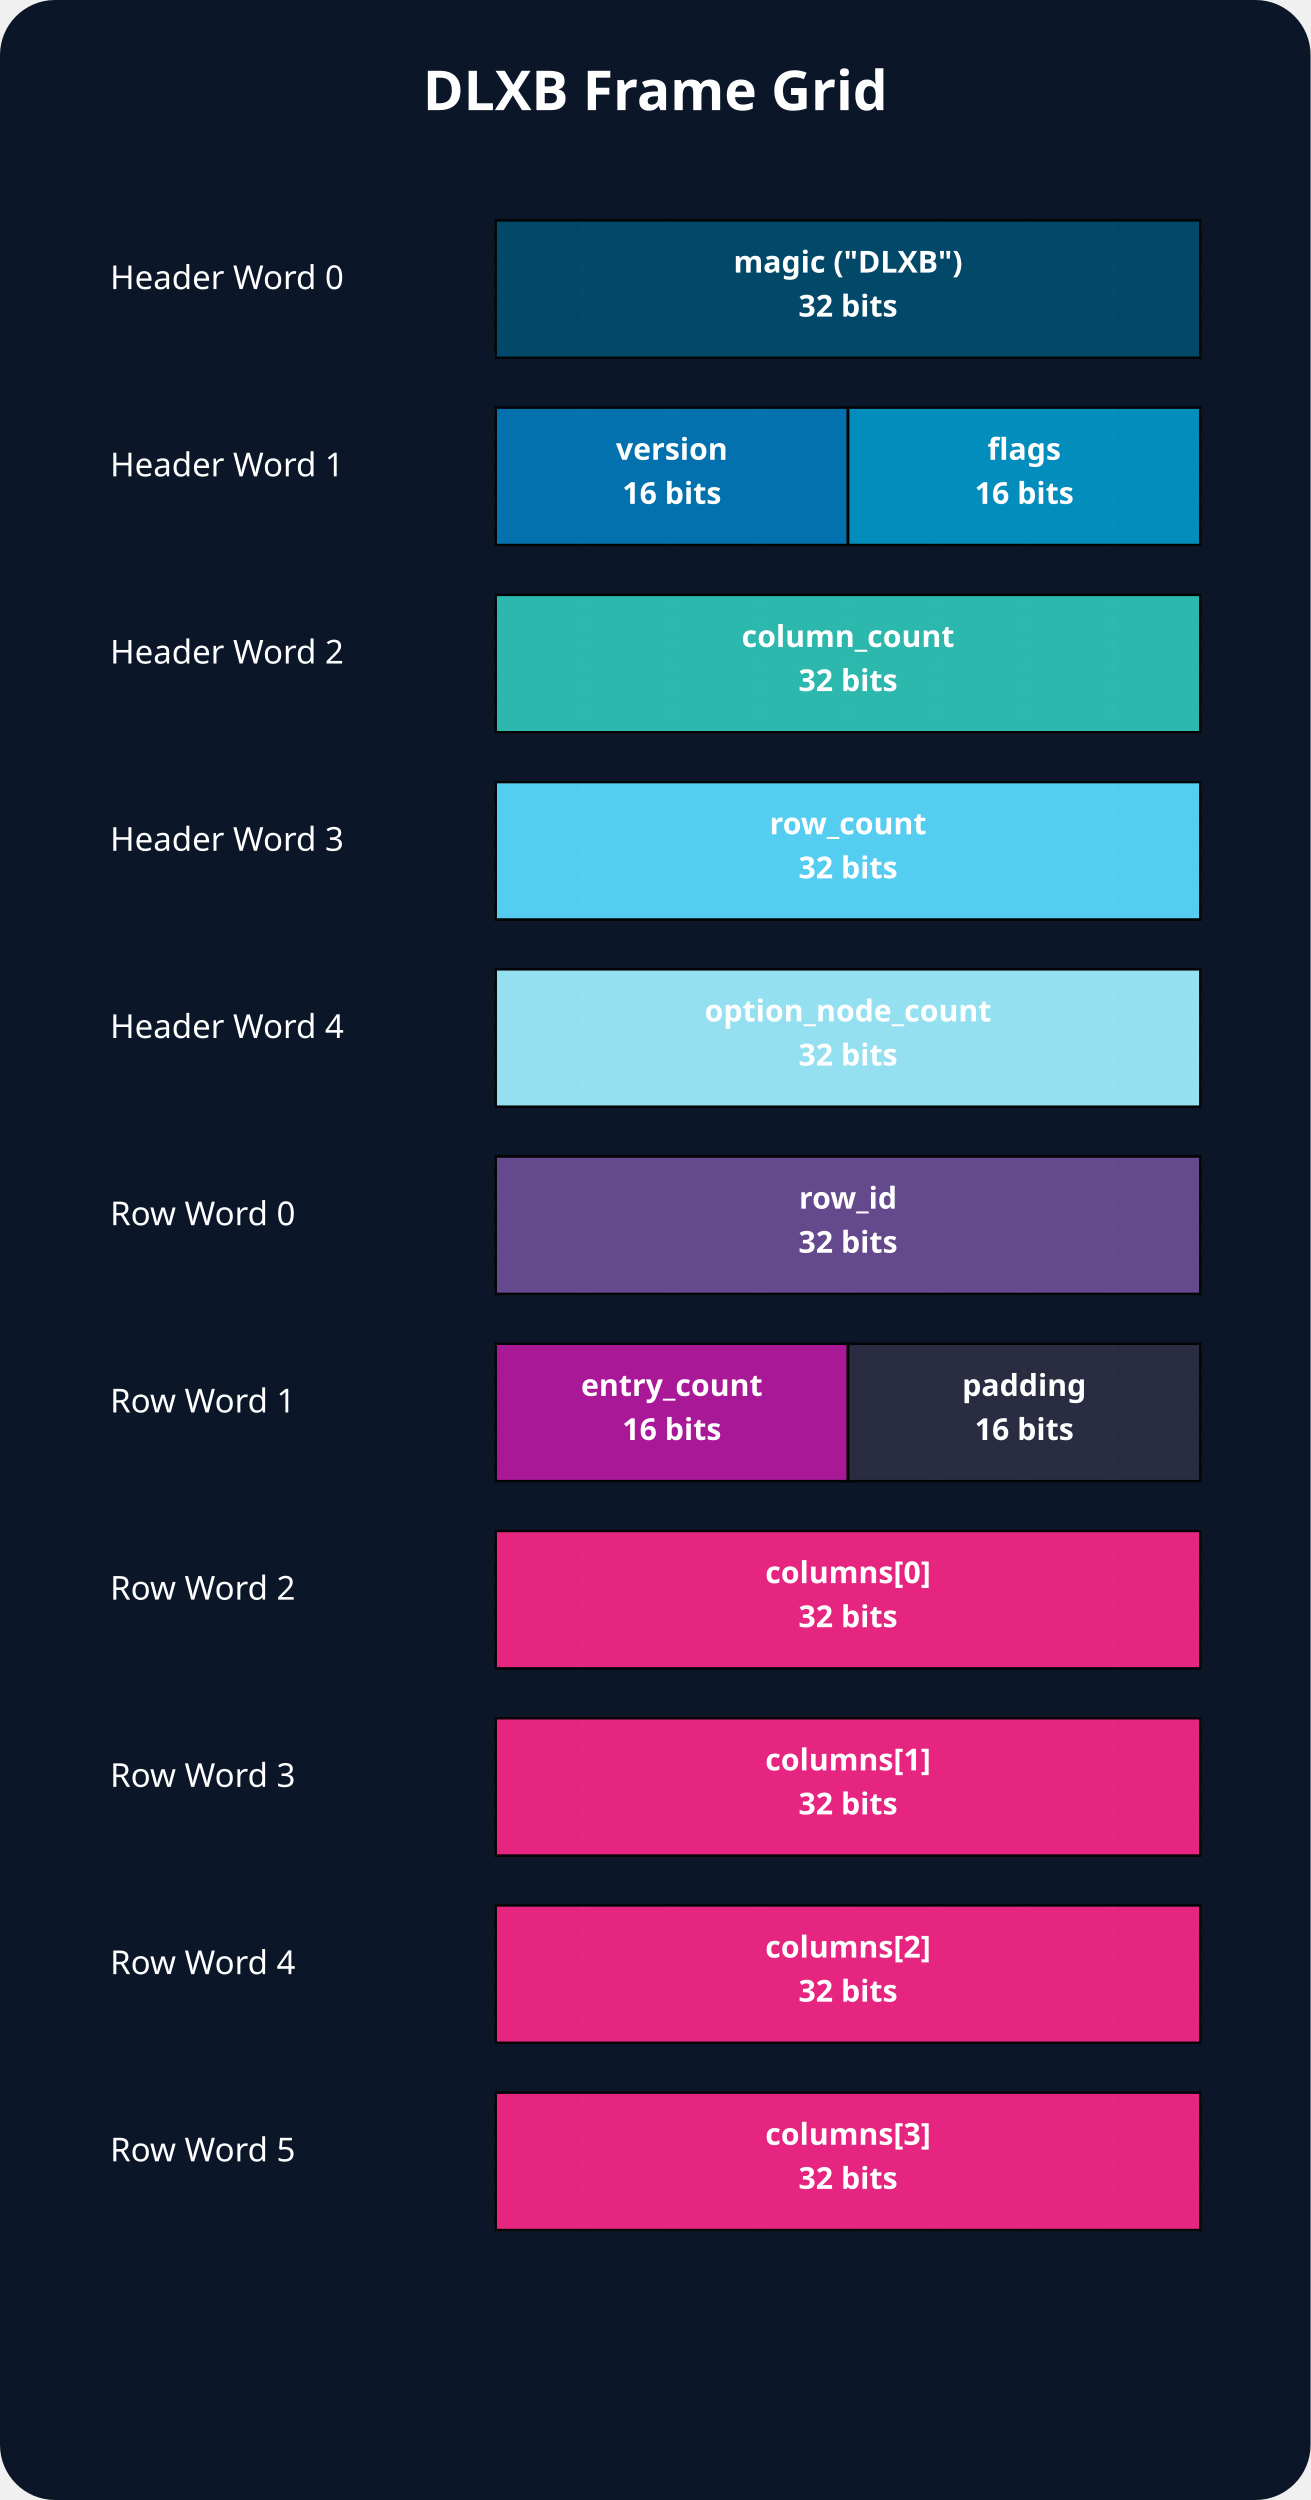
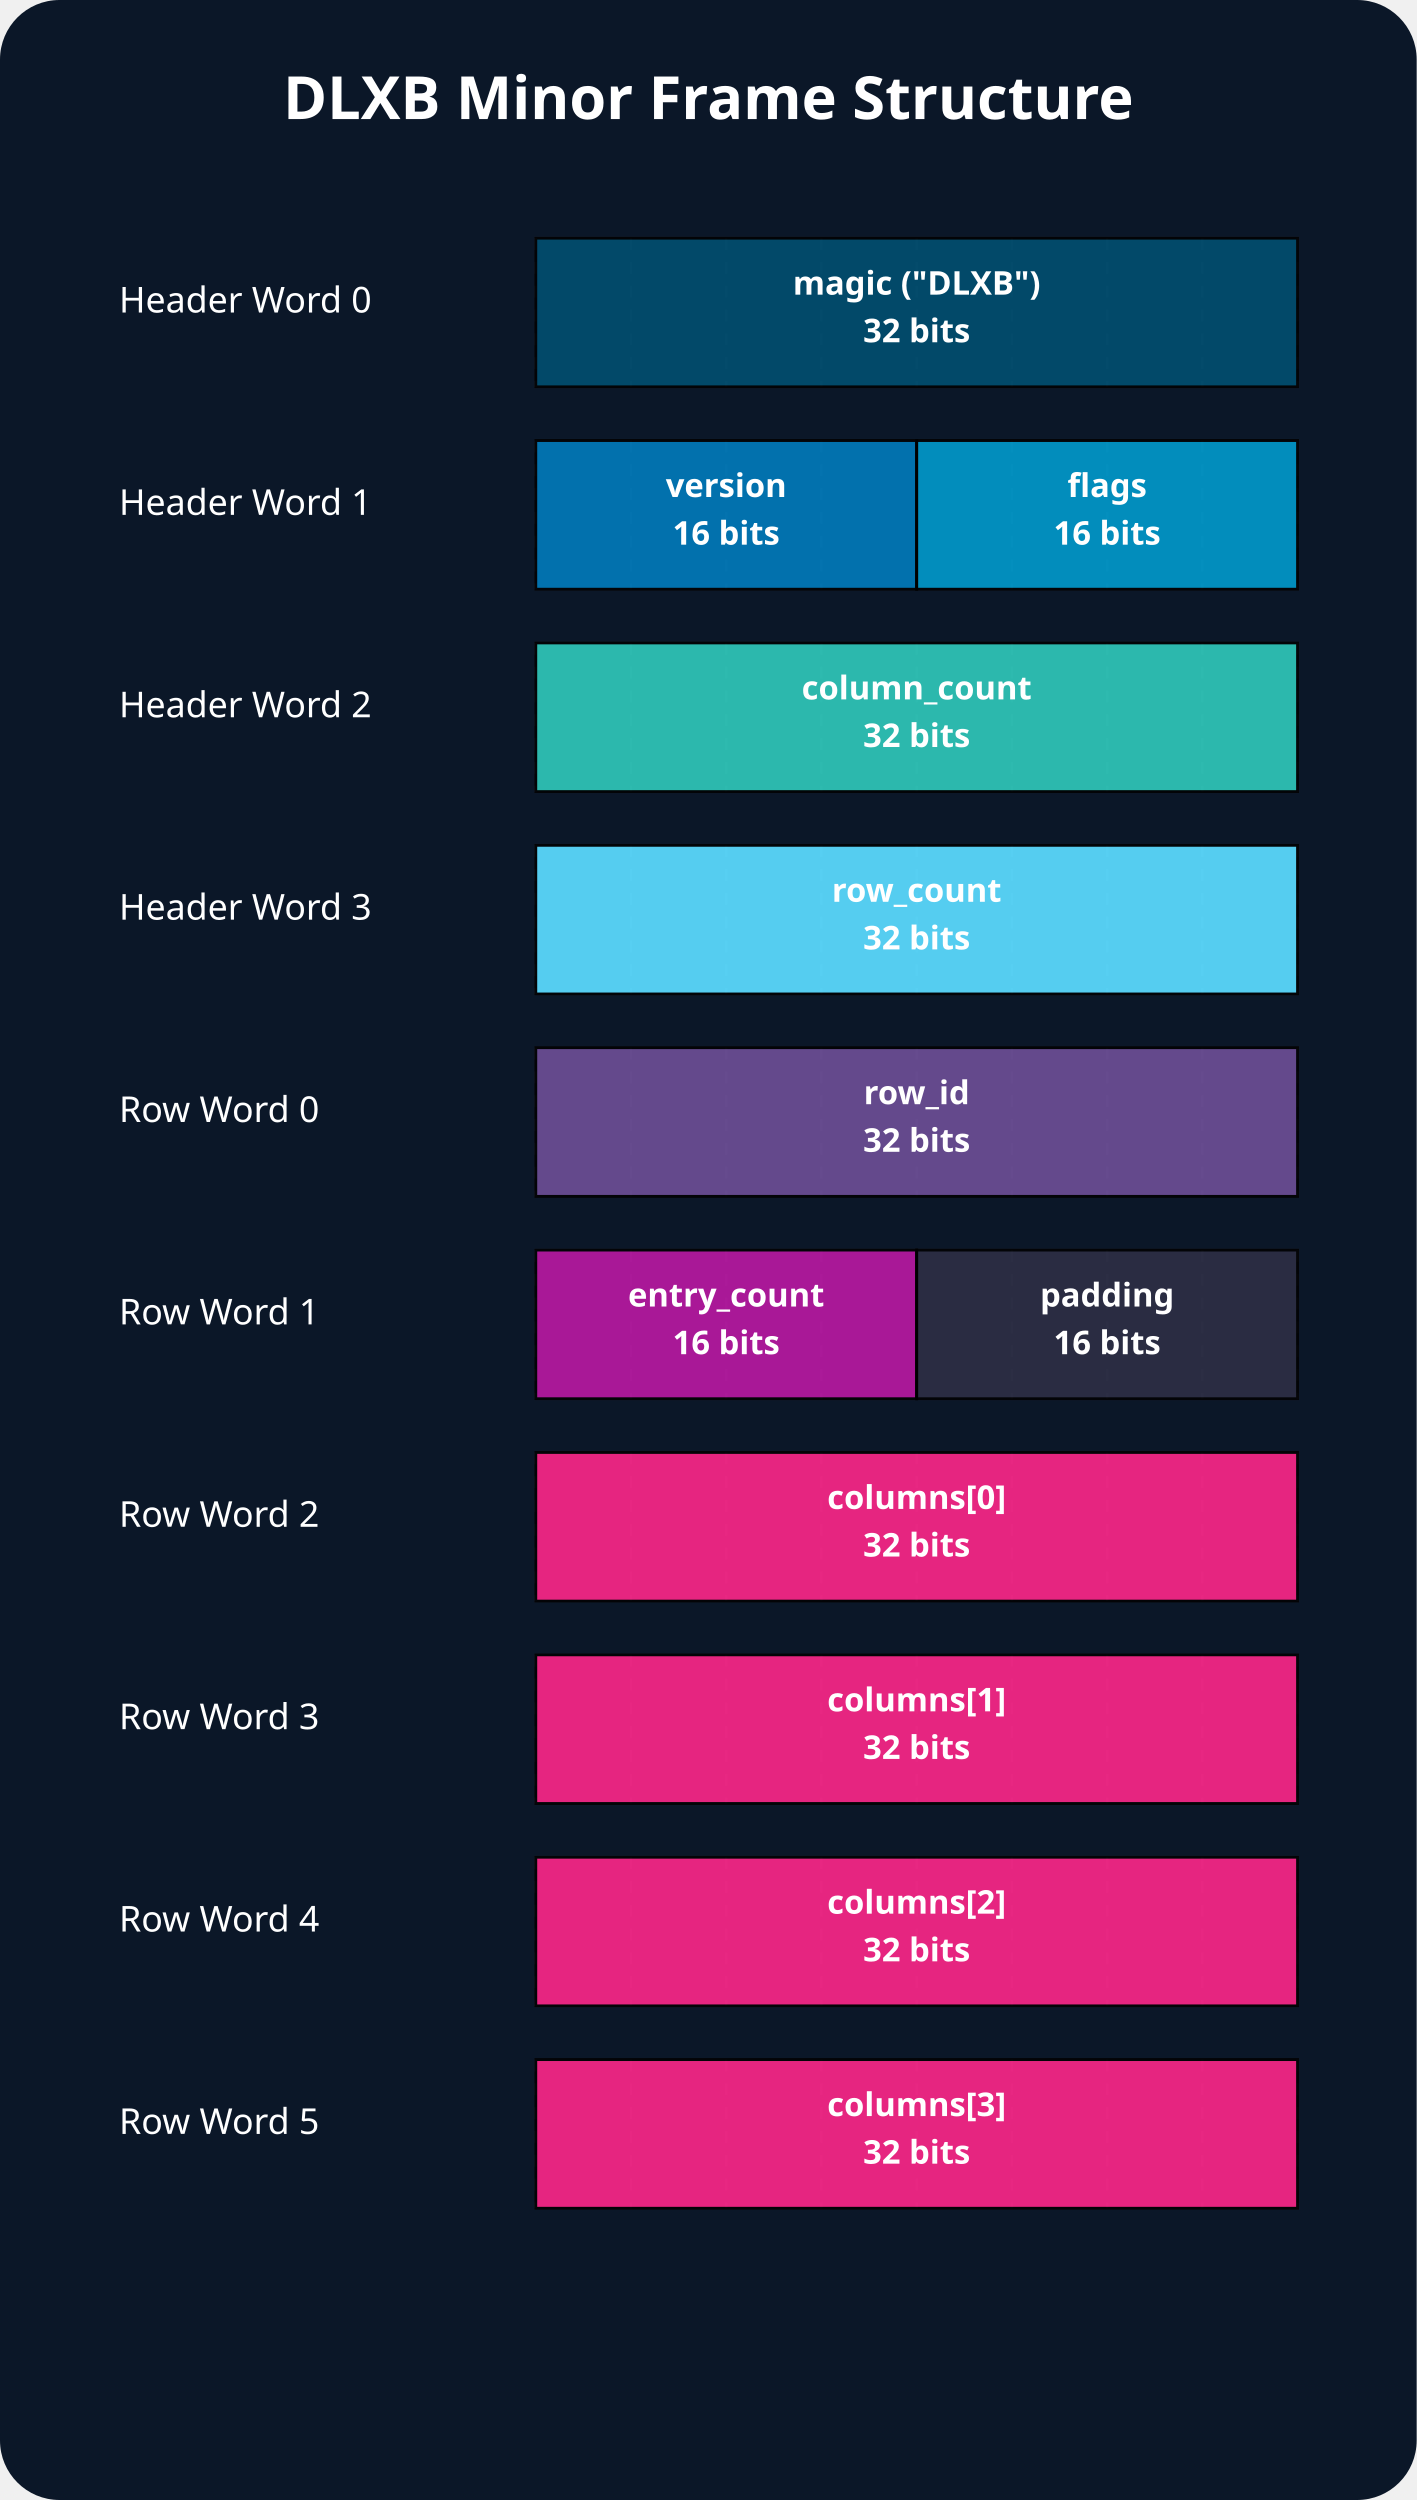
- <svg xmlns="http://www.w3.org/2000/svg" width="476" height="908" viewBox="0 0 476 908">
-   <style>text{font-family:'Fira Sans','Segoe UI',sans-serif;} .title{font-size:20px;font-weight:bold;fill:#ffffff;} .rowlabel{font-size:12px;fill:#ffffff;} .celltext{font-size:11px;fill:#ffffff;font-weight:600;} .gridline{stroke:#ffffff;stroke-opacity:0.15;stroke-width=0.8;stroke-dasharray:4 4;}</style>
+ <svg xmlns="http://www.w3.org/2000/svg" width="476" height="840" viewBox="0 0 476 840">
+   <style>text{font-family:'Fira Sans','Segoe UI',sans-serif;} .title{font-size:20px;font-weight:bold;fill:#ffffff;} .rowlabel{font-size:12px;fill:#ffffff;} .celltext{font-size:11px;fill:#ffffff;font-weight:600;} .gridline{stroke:#ffffff;stroke-opacity:0.15;stroke-width:0.8;stroke-dasharray:4 4;}</style>
  <rect width="100%" height="100%" fill="#0b1728" rx="20" ry="20" />
-   <text class="title" x="238.0" y="40" text-anchor="middle">DLXB Frame Grid</text>
+   <text class="title" x="238.0" y="40" text-anchor="middle">DLXB Minor Frame Structure</text>
  <text class="rowlabel" x="40" y="105.0">Header Word 0</text>
  <rect x="180" y="80" width="256" height="50" fill="#14243d" stroke="#203354" stroke-width="1" />
  <line class="gridline" x1="180" y1="80" x2="180" y2="130" />
  <line class="gridline" x1="212" y1="80" x2="212" y2="130" />
  <line class="gridline" x1="244" y1="80" x2="244" y2="130" />
  <line class="gridline" x1="276" y1="80" x2="276" y2="130" />
  <line class="gridline" x1="308" y1="80" x2="308" y2="130" />
  <line class="gridline" x1="340" y1="80" x2="340" y2="130" />
  <line class="gridline" x1="372" y1="80" x2="372" y2="130" />
  <line class="gridline" x1="404" y1="80" x2="404" y2="130" />
  <line class="gridline" x1="436" y1="80" x2="436" y2="130" />
  <rect x="180" y="80" width="256" height="50" fill="#004c6d" opacity="0.92" stroke="black" stroke-width="1" />
  <text class="celltext" x="308.0" y="99.0" text-anchor="middle">magic ("DLXB")</text>
  <text class="celltext" x="308.0" y="115.0" text-anchor="middle">32 bits</text>
  <text class="rowlabel" x="40" y="173.0">Header Word 1</text>
  <rect x="180" y="148" width="256" height="50" fill="#14243d" stroke="#203354" stroke-width="1" />
  <line class="gridline" x1="180" y1="148" x2="180" y2="198" />
  <line class="gridline" x1="212" y1="148" x2="212" y2="198" />
  <line class="gridline" x1="244" y1="148" x2="244" y2="198" />
  <line class="gridline" x1="276" y1="148" x2="276" y2="198" />
  <line class="gridline" x1="308" y1="148" x2="308" y2="198" />
  <line class="gridline" x1="340" y1="148" x2="340" y2="198" />
  <line class="gridline" x1="372" y1="148" x2="372" y2="198" />
  <line class="gridline" x1="404" y1="148" x2="404" y2="198" />
  <line class="gridline" x1="436" y1="148" x2="436" y2="198" />
  <rect x="180" y="148" width="128" height="50" fill="#0077b6" opacity="0.92" stroke="black" stroke-width="1" />
  <text class="celltext" x="244.0" y="167.0" text-anchor="middle">version</text>
  <text class="celltext" x="244.0" y="183.0" text-anchor="middle">16 bits</text>
  <rect x="308" y="148" width="128" height="50" fill="#0096c7" opacity="0.92" stroke="black" stroke-width="1" />
  <text class="celltext" x="372.0" y="167.0" text-anchor="middle">flags</text>
  <text class="celltext" x="372.0" y="183.0" text-anchor="middle">16 bits</text>
  <text class="rowlabel" x="40" y="241.0">Header Word 2</text>
  <rect x="180" y="216" width="256" height="50" fill="#14243d" stroke="#203354" stroke-width="1" />
  <line class="gridline" x1="180" y1="216" x2="180" y2="266" />
  <line class="gridline" x1="212" y1="216" x2="212" y2="266" />
  <line class="gridline" x1="244" y1="216" x2="244" y2="266" />
  <line class="gridline" x1="276" y1="216" x2="276" y2="266" />
  <line class="gridline" x1="308" y1="216" x2="308" y2="266" />
  <line class="gridline" x1="340" y1="216" x2="340" y2="266" />
  <line class="gridline" x1="372" y1="216" x2="372" y2="266" />
  <line class="gridline" x1="404" y1="216" x2="404" y2="266" />
  <line class="gridline" x1="436" y1="216" x2="436" y2="266" />
  <rect x="180" y="216" width="256" height="50" fill="#2ec4b6" opacity="0.92" stroke="black" stroke-width="1" />
  <text class="celltext" x="308.0" y="235.0" text-anchor="middle">column_count</text>
  <text class="celltext" x="308.0" y="251.0" text-anchor="middle">32 bits</text>
  <text class="rowlabel" x="40" y="309.0">Header Word 3</text>
  <rect x="180" y="284" width="256" height="50" fill="#14243d" stroke="#203354" stroke-width="1" />
  <line class="gridline" x1="180" y1="284" x2="180" y2="334" />
  <line class="gridline" x1="212" y1="284" x2="212" y2="334" />
  <line class="gridline" x1="244" y1="284" x2="244" y2="334" />
  <line class="gridline" x1="276" y1="284" x2="276" y2="334" />
  <line class="gridline" x1="308" y1="284" x2="308" y2="334" />
  <line class="gridline" x1="340" y1="284" x2="340" y2="334" />
  <line class="gridline" x1="372" y1="284" x2="372" y2="334" />
  <line class="gridline" x1="404" y1="284" x2="404" y2="334" />
  <line class="gridline" x1="436" y1="284" x2="436" y2="334" />
  <rect x="180" y="284" width="256" height="50" fill="#5adbff" opacity="0.92" stroke="black" stroke-width="1" />
  <text class="celltext" x="308.0" y="303.0" text-anchor="middle">row_count</text>
  <text class="celltext" x="308.0" y="319.0" text-anchor="middle">32 bits</text>
-   <text class="rowlabel" x="40" y="377.0">Header Word 4</text>
+   <text class="rowlabel" x="40" y="377.0">Row Word 0</text>
  <rect x="180" y="352" width="256" height="50" fill="#14243d" stroke="#203354" stroke-width="1" />
  <line class="gridline" x1="180" y1="352" x2="180" y2="402" />
  <line class="gridline" x1="212" y1="352" x2="212" y2="402" />
  <line class="gridline" x1="244" y1="352" x2="244" y2="402" />
  <line class="gridline" x1="276" y1="352" x2="276" y2="402" />
  <line class="gridline" x1="308" y1="352" x2="308" y2="402" />
  <line class="gridline" x1="340" y1="352" x2="340" y2="402" />
  <line class="gridline" x1="372" y1="352" x2="372" y2="402" />
  <line class="gridline" x1="404" y1="352" x2="404" y2="402" />
  <line class="gridline" x1="436" y1="352" x2="436" y2="402" />
-   <rect x="180" y="352" width="256" height="50" fill="#9ef0ff" opacity="0.92" stroke="black" stroke-width="1" />
-   <text class="celltext" x="308.0" y="371.0" text-anchor="middle">option_node_count</text>
+   <rect x="180" y="352" width="256" height="50" fill="#6a4c93" opacity="0.92" stroke="black" stroke-width="1" />
+   <text class="celltext" x="308.0" y="371.0" text-anchor="middle">row_id</text>
  <text class="celltext" x="308.0" y="387.0" text-anchor="middle">32 bits</text>
-   <text class="rowlabel" x="40" y="445.0">Row Word 0</text>
+   <text class="rowlabel" x="40" y="445.0">Row Word 1</text>
  <rect x="180" y="420" width="256" height="50" fill="#14243d" stroke="#203354" stroke-width="1" />
  <line class="gridline" x1="180" y1="420" x2="180" y2="470" />
  <line class="gridline" x1="212" y1="420" x2="212" y2="470" />
  <line class="gridline" x1="244" y1="420" x2="244" y2="470" />
  <line class="gridline" x1="276" y1="420" x2="276" y2="470" />
  <line class="gridline" x1="308" y1="420" x2="308" y2="470" />
  <line class="gridline" x1="340" y1="420" x2="340" y2="470" />
  <line class="gridline" x1="372" y1="420" x2="372" y2="470" />
  <line class="gridline" x1="404" y1="420" x2="404" y2="470" />
  <line class="gridline" x1="436" y1="420" x2="436" y2="470" />
-   <rect x="180" y="420" width="256" height="50" fill="#6a4c93" opacity="0.92" stroke="black" stroke-width="1" />
-   <text class="celltext" x="308.0" y="439.0" text-anchor="middle">row_id</text>
-   <text class="celltext" x="308.0" y="455.0" text-anchor="middle">32 bits</text>
-   <text class="rowlabel" x="40" y="513.0">Row Word 1</text>
+   <rect x="180" y="420" width="128" height="50" fill="#b5179e" opacity="0.92" stroke="black" stroke-width="1" />
+   <text class="celltext" x="244.0" y="439.0" text-anchor="middle">entry_count</text>
+   <text class="celltext" x="244.0" y="455.0" text-anchor="middle">16 bits</text>
+   <rect x="308" y="420" width="128" height="50" fill="#2b2d42" opacity="0.92" stroke="black" stroke-width="1" />
+   <text class="celltext" x="372.0" y="439.0" text-anchor="middle">padding</text>
+   <text class="celltext" x="372.0" y="455.0" text-anchor="middle">16 bits</text>
+   <text class="rowlabel" x="40" y="513.0">Row Word 2</text>
  <rect x="180" y="488" width="256" height="50" fill="#14243d" stroke="#203354" stroke-width="1" />
  <line class="gridline" x1="180" y1="488" x2="180" y2="538" />
  <line class="gridline" x1="212" y1="488" x2="212" y2="538" />
  <line class="gridline" x1="244" y1="488" x2="244" y2="538" />
  <line class="gridline" x1="276" y1="488" x2="276" y2="538" />
  <line class="gridline" x1="308" y1="488" x2="308" y2="538" />
  <line class="gridline" x1="340" y1="488" x2="340" y2="538" />
  <line class="gridline" x1="372" y1="488" x2="372" y2="538" />
  <line class="gridline" x1="404" y1="488" x2="404" y2="538" />
  <line class="gridline" x1="436" y1="488" x2="436" y2="538" />
-   <rect x="180" y="488" width="128" height="50" fill="#b5179e" opacity="0.92" stroke="black" stroke-width="1" />
-   <text class="celltext" x="244.0" y="507.0" text-anchor="middle">entry_count</text>
-   <text class="celltext" x="244.0" y="523.0" text-anchor="middle">16 bits</text>
-   <rect x="308" y="488" width="128" height="50" fill="#2b2d42" opacity="0.92" stroke="black" stroke-width="1" />
-   <text class="celltext" x="372.0" y="507.0" text-anchor="middle">padding</text>
-   <text class="celltext" x="372.0" y="523.0" text-anchor="middle">16 bits</text>
-   <text class="rowlabel" x="40" y="581.0">Row Word 2</text>
+   <rect x="180" y="488" width="256" height="50" fill="#f72585" opacity="0.92" stroke="black" stroke-width="1" />
+   <text class="celltext" x="308.0" y="507.0" text-anchor="middle">columns[0]</text>
+   <text class="celltext" x="308.0" y="523.0" text-anchor="middle">32 bits</text>
+   <text class="rowlabel" x="40" y="581.0">Row Word 3</text>
  <rect x="180" y="556" width="256" height="50" fill="#14243d" stroke="#203354" stroke-width="1" />
  <line class="gridline" x1="180" y1="556" x2="180" y2="606" />
  <line class="gridline" x1="212" y1="556" x2="212" y2="606" />
  <line class="gridline" x1="244" y1="556" x2="244" y2="606" />
  <line class="gridline" x1="276" y1="556" x2="276" y2="606" />
  <line class="gridline" x1="308" y1="556" x2="308" y2="606" />
  <line class="gridline" x1="340" y1="556" x2="340" y2="606" />
  <line class="gridline" x1="372" y1="556" x2="372" y2="606" />
  <line class="gridline" x1="404" y1="556" x2="404" y2="606" />
  <line class="gridline" x1="436" y1="556" x2="436" y2="606" />
  <rect x="180" y="556" width="256" height="50" fill="#f72585" opacity="0.92" stroke="black" stroke-width="1" />
-   <text class="celltext" x="308.0" y="575.0" text-anchor="middle">columns[0]</text>
+   <text class="celltext" x="308.0" y="575.0" text-anchor="middle">columns[1]</text>
  <text class="celltext" x="308.0" y="591.0" text-anchor="middle">32 bits</text>
-   <text class="rowlabel" x="40" y="649.0">Row Word 3</text>
+   <text class="rowlabel" x="40" y="649.0">Row Word 4</text>
  <rect x="180" y="624" width="256" height="50" fill="#14243d" stroke="#203354" stroke-width="1" />
  <line class="gridline" x1="180" y1="624" x2="180" y2="674" />
  <line class="gridline" x1="212" y1="624" x2="212" y2="674" />
  <line class="gridline" x1="244" y1="624" x2="244" y2="674" />
  <line class="gridline" x1="276" y1="624" x2="276" y2="674" />
  <line class="gridline" x1="308" y1="624" x2="308" y2="674" />
  <line class="gridline" x1="340" y1="624" x2="340" y2="674" />
  <line class="gridline" x1="372" y1="624" x2="372" y2="674" />
  <line class="gridline" x1="404" y1="624" x2="404" y2="674" />
  <line class="gridline" x1="436" y1="624" x2="436" y2="674" />
  <rect x="180" y="624" width="256" height="50" fill="#f72585" opacity="0.92" stroke="black" stroke-width="1" />
-   <text class="celltext" x="308.0" y="643.0" text-anchor="middle">columns[1]</text>
+   <text class="celltext" x="308.0" y="643.0" text-anchor="middle">columns[2]</text>
  <text class="celltext" x="308.0" y="659.0" text-anchor="middle">32 bits</text>
-   <text class="rowlabel" x="40" y="717.0">Row Word 4</text>
+   <text class="rowlabel" x="40" y="717.0">Row Word 5</text>
  <rect x="180" y="692" width="256" height="50" fill="#14243d" stroke="#203354" stroke-width="1" />
  <line class="gridline" x1="180" y1="692" x2="180" y2="742" />
  <line class="gridline" x1="212" y1="692" x2="212" y2="742" />
  <line class="gridline" x1="244" y1="692" x2="244" y2="742" />
  <line class="gridline" x1="276" y1="692" x2="276" y2="742" />
  <line class="gridline" x1="308" y1="692" x2="308" y2="742" />
  <line class="gridline" x1="340" y1="692" x2="340" y2="742" />
  <line class="gridline" x1="372" y1="692" x2="372" y2="742" />
  <line class="gridline" x1="404" y1="692" x2="404" y2="742" />
  <line class="gridline" x1="436" y1="692" x2="436" y2="742" />
  <rect x="180" y="692" width="256" height="50" fill="#f72585" opacity="0.92" stroke="black" stroke-width="1" />
-   <text class="celltext" x="308.0" y="711.0" text-anchor="middle">columns[2]</text>
+   <text class="celltext" x="308.0" y="711.0" text-anchor="middle">columns[3]</text>
  <text class="celltext" x="308.0" y="727.0" text-anchor="middle">32 bits</text>
-   <text class="rowlabel" x="40" y="785.0">Row Word 5</text>
-   <rect x="180" y="760" width="256" height="50" fill="#14243d" stroke="#203354" stroke-width="1" />
-   <line class="gridline" x1="180" y1="760" x2="180" y2="810" />
-   <line class="gridline" x1="212" y1="760" x2="212" y2="810" />
-   <line class="gridline" x1="244" y1="760" x2="244" y2="810" />
-   <line class="gridline" x1="276" y1="760" x2="276" y2="810" />
-   <line class="gridline" x1="308" y1="760" x2="308" y2="810" />
-   <line class="gridline" x1="340" y1="760" x2="340" y2="810" />
-   <line class="gridline" x1="372" y1="760" x2="372" y2="810" />
-   <line class="gridline" x1="404" y1="760" x2="404" y2="810" />
-   <line class="gridline" x1="436" y1="760" x2="436" y2="810" />
-   <rect x="180" y="760" width="256" height="50" fill="#f72585" opacity="0.92" stroke="black" stroke-width="1" />
-   <text class="celltext" x="308.0" y="779.0" text-anchor="middle">columns[3]</text>
-   <text class="celltext" x="308.0" y="795.0" text-anchor="middle">32 bits</text>
</svg>
